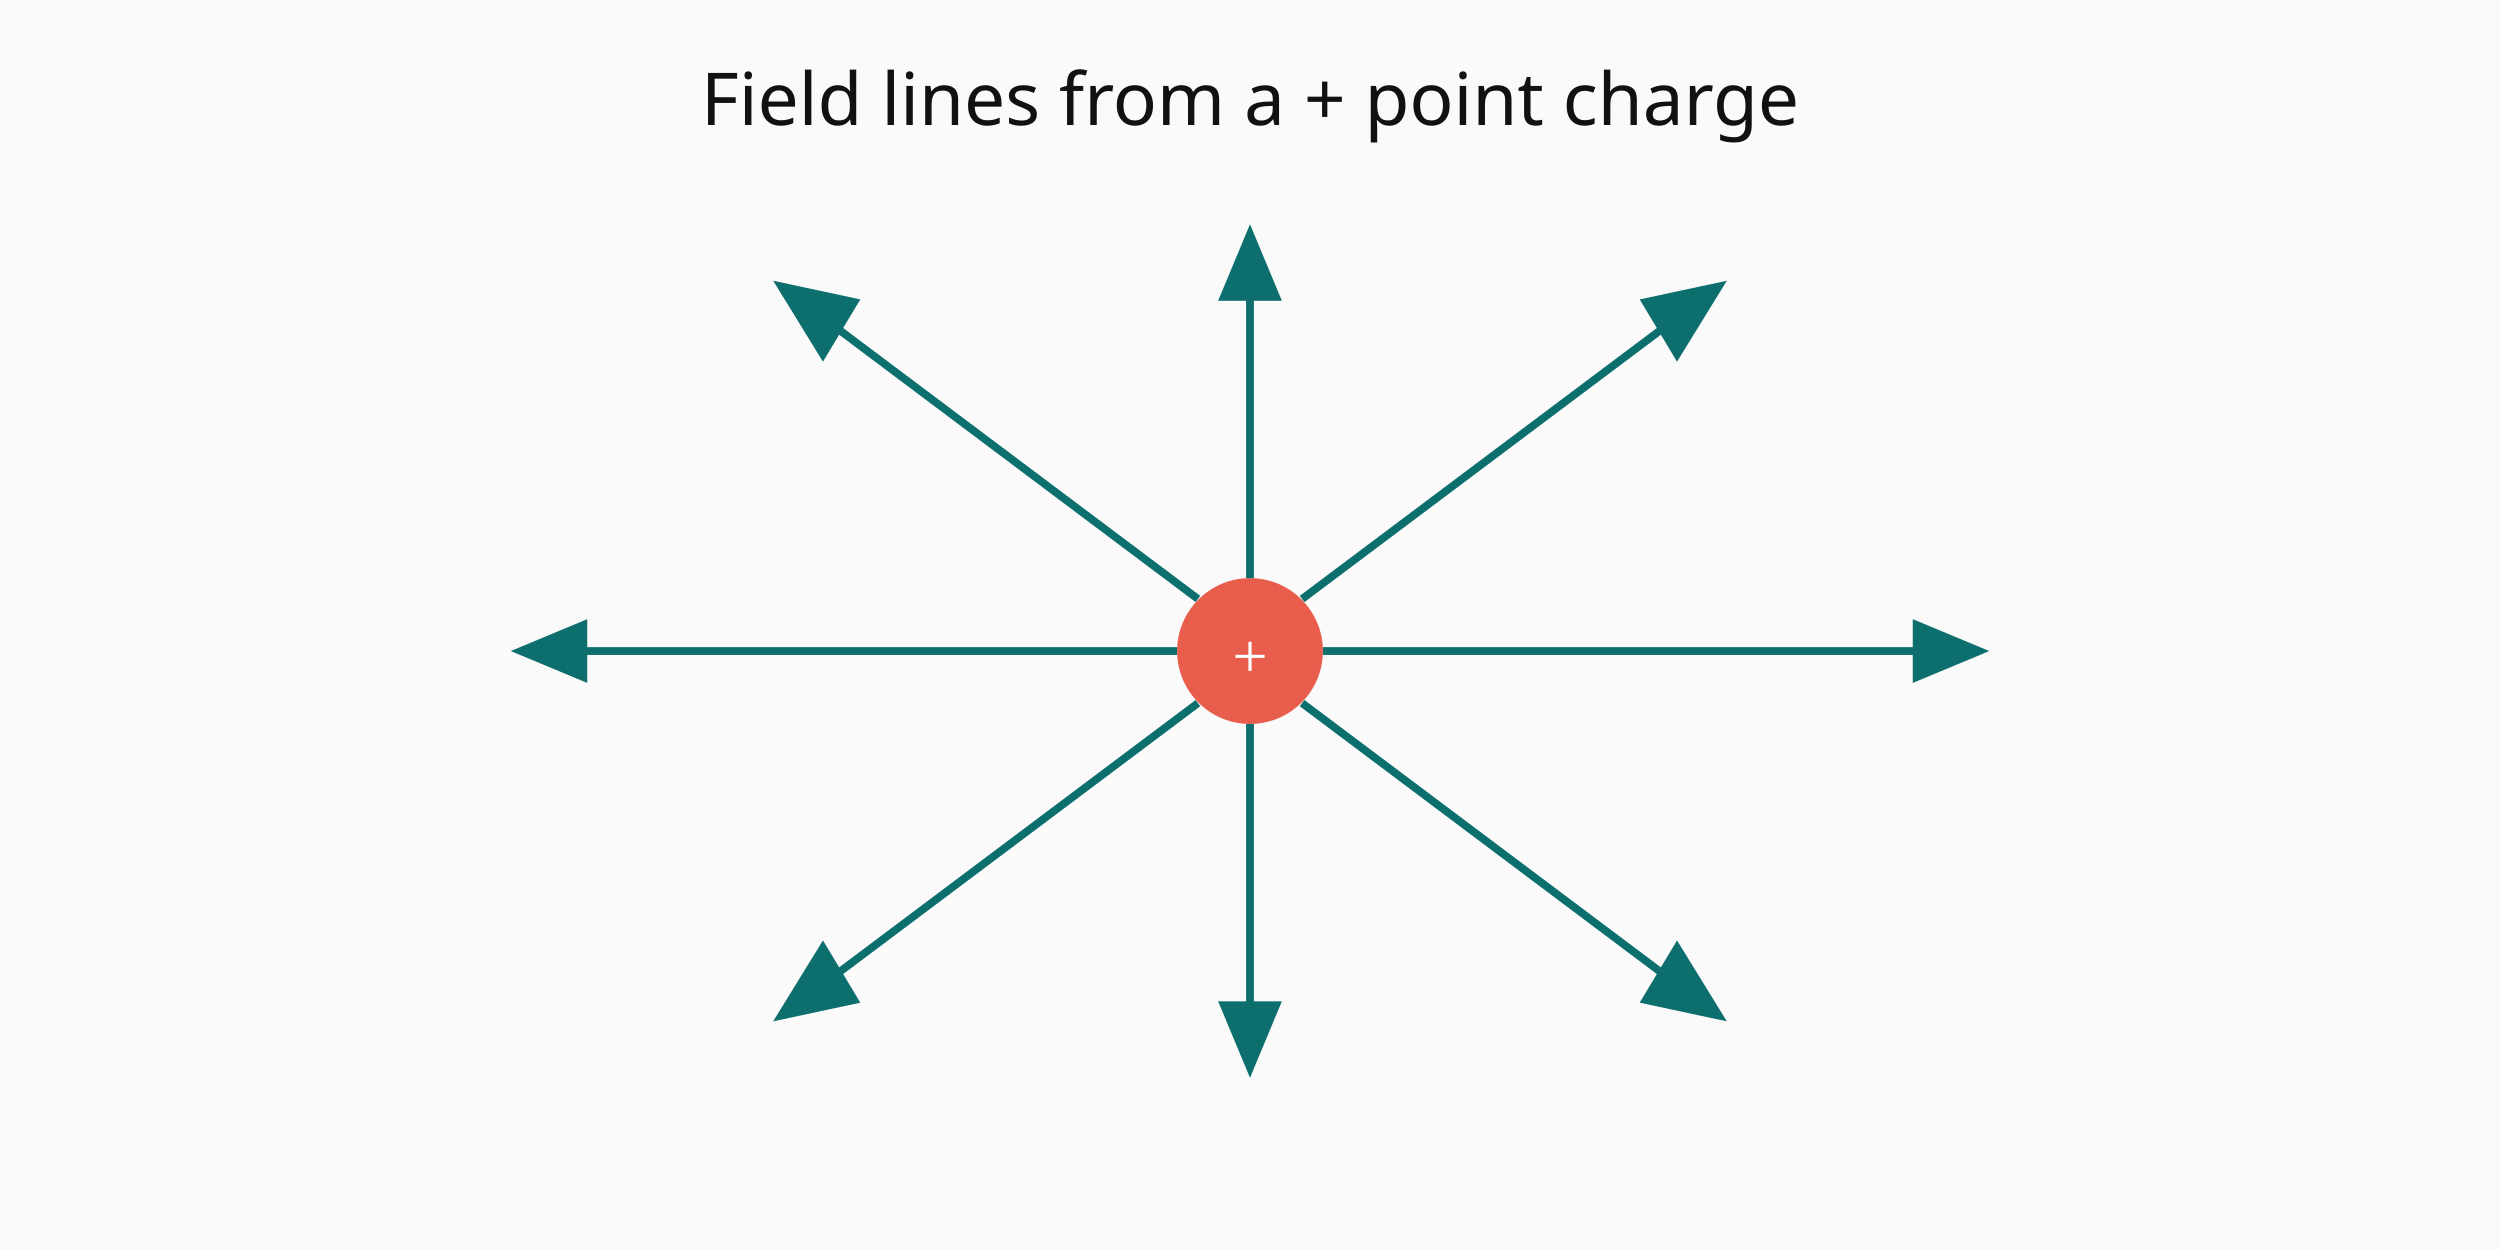
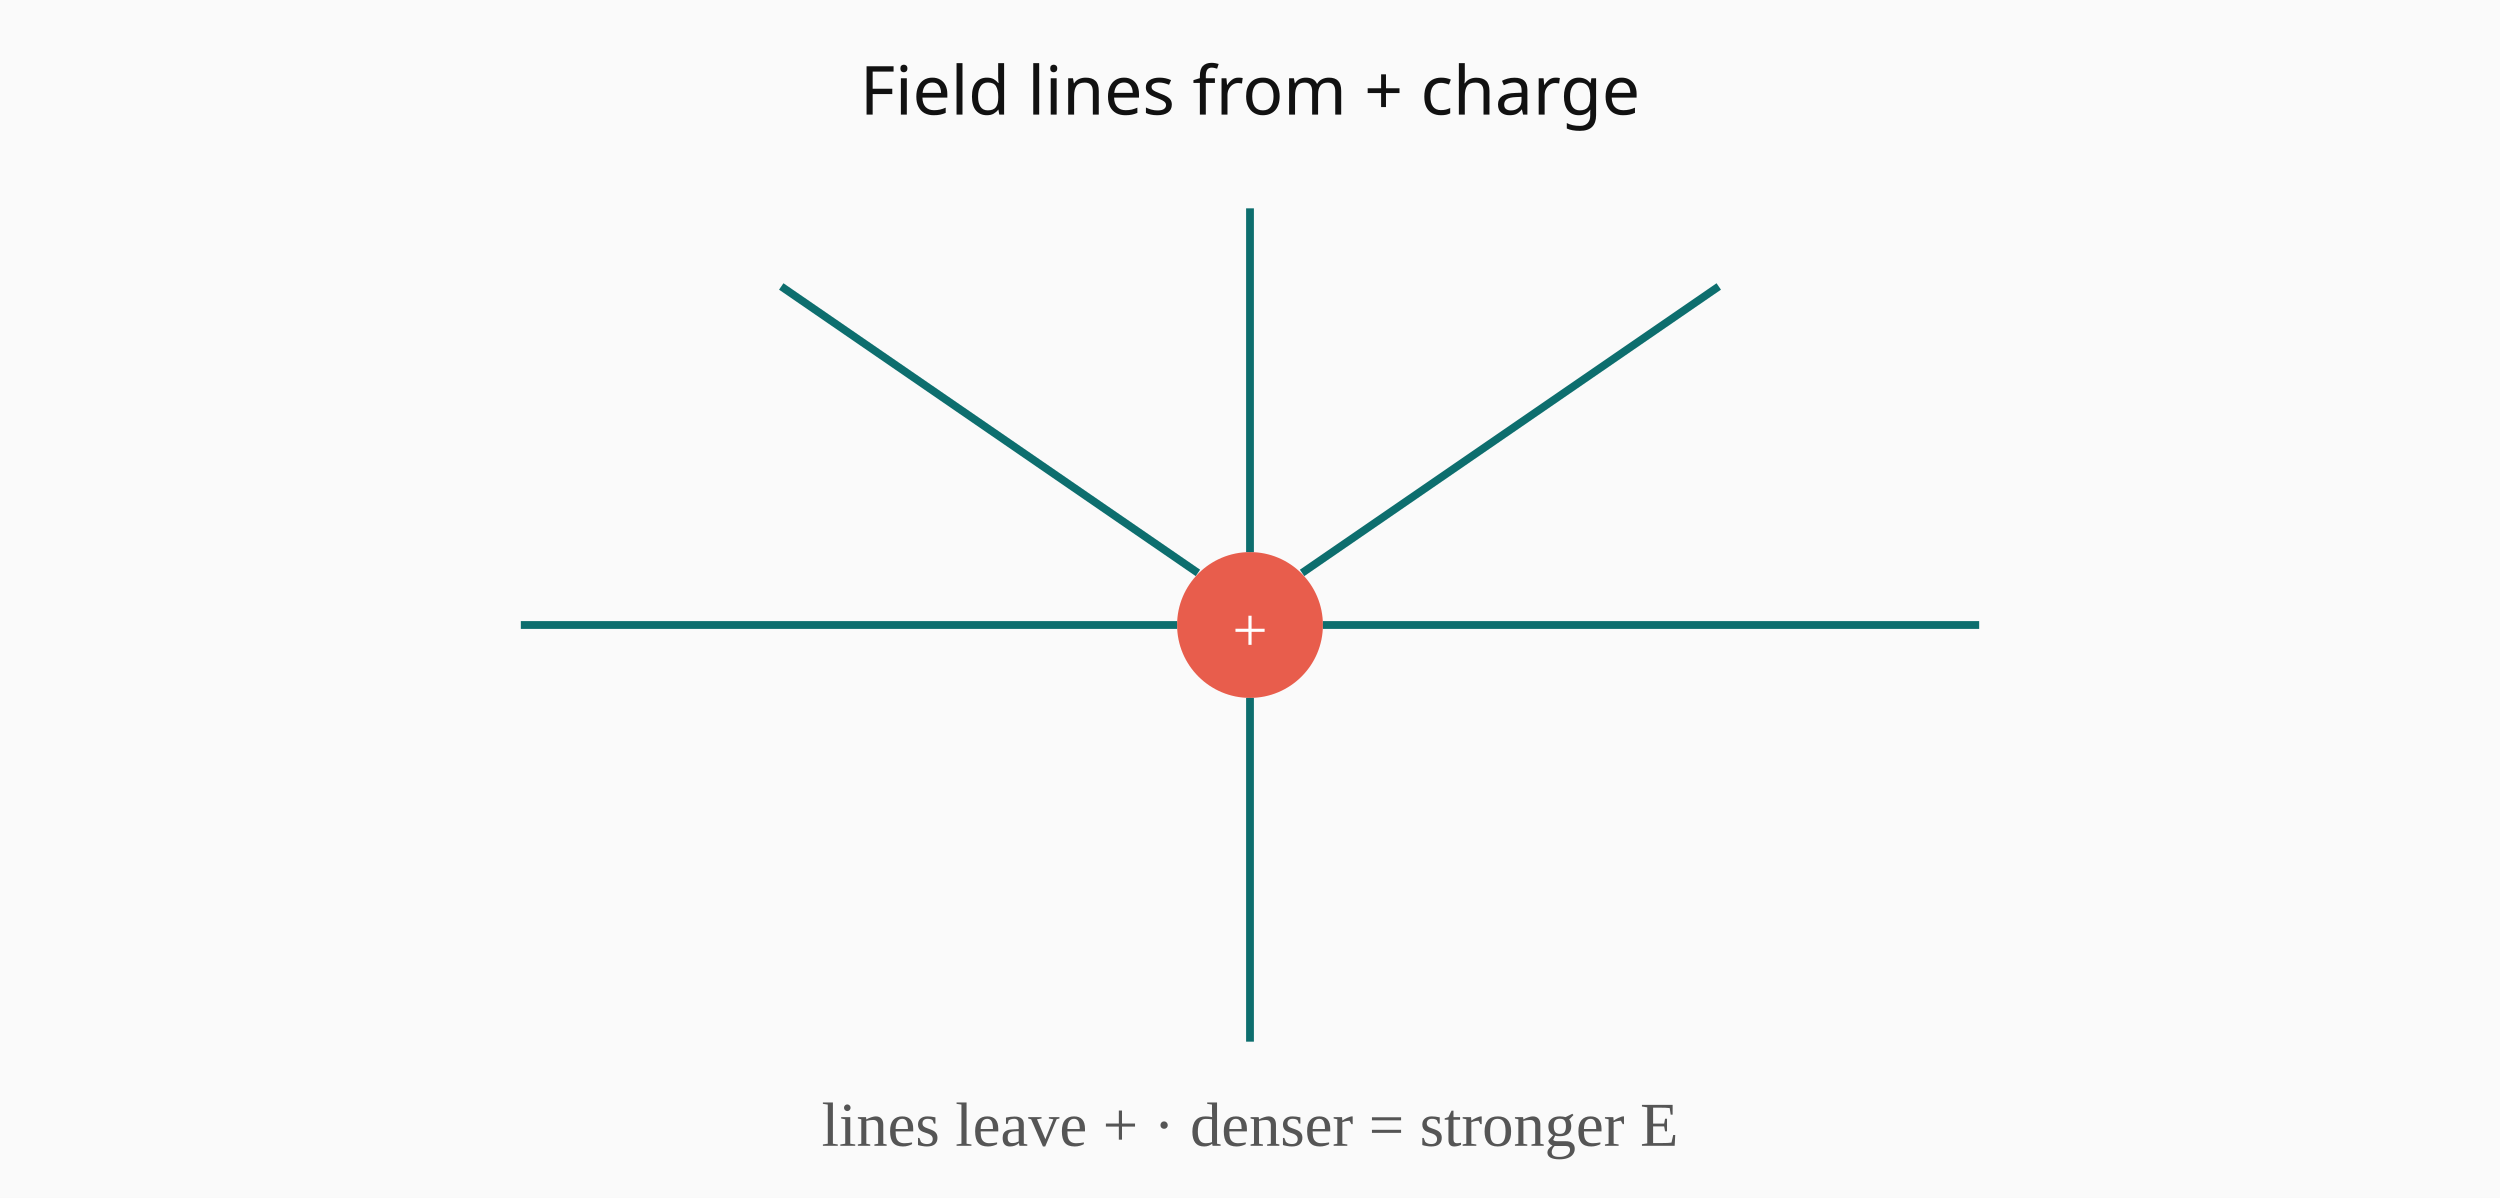
- <svg xmlns="http://www.w3.org/2000/svg" viewBox="0 0 480 240" role="img" aria-label="Electric field lines of a positive point charge">
-   <rect width="480" height="240" fill="#fafafa" />
-   <text x="240" y="24" text-anchor="middle" font-family="Figtree,Segoe UI,sans-serif" font-size="14" fill="#111">Field lines from a + point charge</text>
-   <circle cx="240" cy="125" r="14" fill="#e85d4c" />
-   <text x="240" y="130" text-anchor="middle" font-size="12" fill="#fff">+</text>
-   <g stroke="#0d6e6e" stroke-width="1.5" fill="none">
-     <line x1="254" y1="125" x2="380" y2="125" />
-     <polygon points="380,125 368,120 368,130" fill="#0d6e6e" />
-     <line x1="226" y1="125" x2="100" y2="125" />
-     <polygon points="100,125 112,120 112,130" fill="#0d6e6e" />
-     <line x1="240" y1="111" x2="240" y2="45" />
-     <polygon points="240,45 235,57 245,57" fill="#0d6e6e" />
-     <line x1="240" y1="139" x2="240" y2="205" />
-     <polygon points="240,205 235,193 245,193" fill="#0d6e6e" />
-     <line x1="250" y1="115" x2="330" y2="55" />
-     <polygon points="330,55 316,58 322,68" fill="#0d6e6e" />
-     <line x1="230" y1="115" x2="150" y2="55" />
-     <polygon points="150,55 164,58 158,68" fill="#0d6e6e" />
-     <line x1="250" y1="135" x2="330" y2="195" />
-     <polygon points="330,195 322,182 316,192" fill="#0d6e6e" />
-     <line x1="230" y1="135" x2="150" y2="195" />
-     <polygon points="150,195 158,182 164,192" fill="#0d6e6e" />
+ <svg xmlns="http://www.w3.org/2000/svg" viewBox="0 0 480 230" role="img" aria-label="Field lines from + charge">
+   <rect width="480" height="230" fill="#fafafa" />
+   <text x="240" y="22" text-anchor="middle" font-family="Figtree,Segoe UI,sans-serif" font-size="13" fill="#111">Field lines from + charge</text>
+   <circle cx="240" cy="120" r="14" fill="#e85d4c" />
+   <text x="240" y="125" text-anchor="middle" font-size="12" fill="#fff">+</text>
+   <g stroke="#0d6e6e" stroke-width="1.5">
+     <line x1="254" y1="120" x2="380" y2="120" />
+     <line x1="226" y1="120" x2="100" y2="120" />
+     <line x1="240" y1="106" x2="240" y2="40" />
+     <line x1="240" y1="134" x2="240" y2="200" />
+     <line x1="250" y1="110" x2="330" y2="55" />
+     <line x1="230" y1="110" x2="150" y2="55" />
  </g>
+   <text x="240" y="220" text-anchor="middle" font-size="12" fill="#555">lines leave + · denser = stronger E</text>
</svg>
